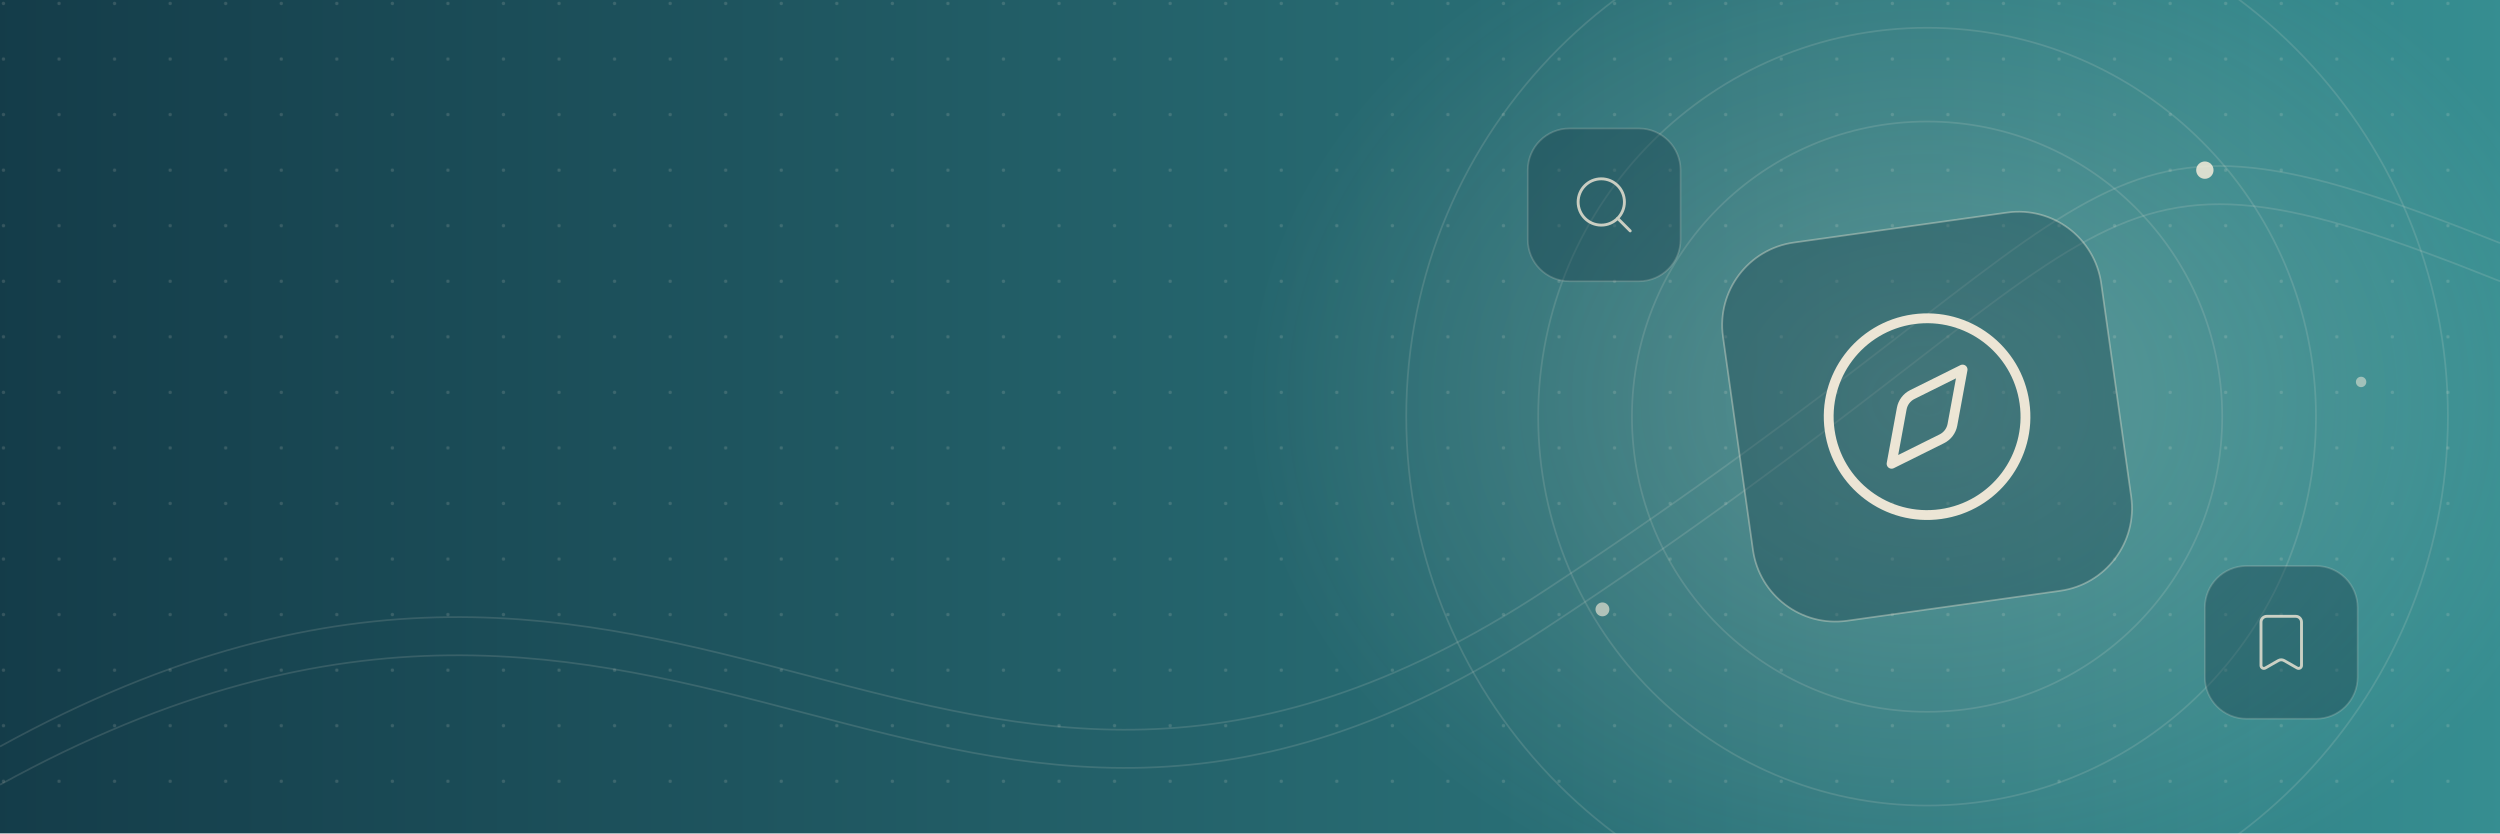
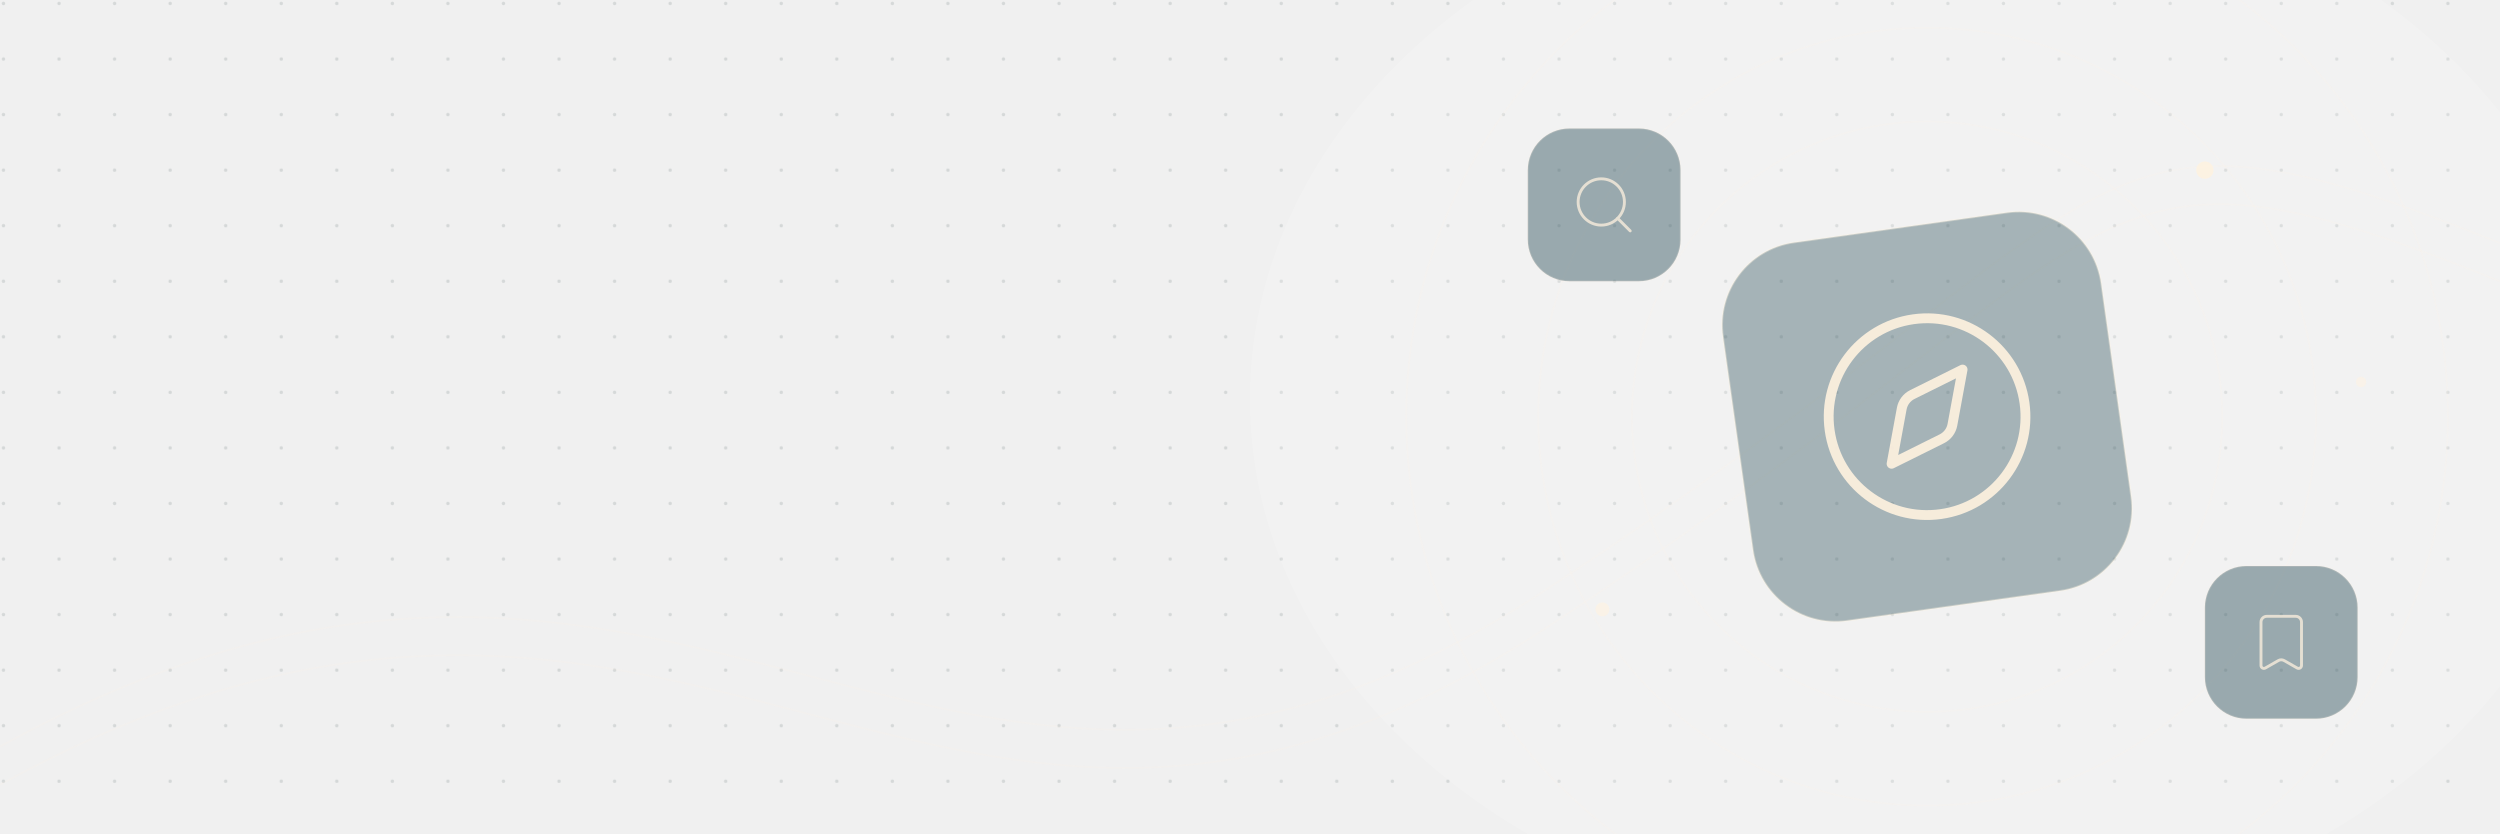
<svg xmlns="http://www.w3.org/2000/svg" width="1440" height="480" viewBox="0 0 1440 480" fill="none">
  <defs>
-     <linearGradient id="base">
-       <stop stop-color="#143c49" />
-       <stop offset="1" stop-color="#368e91" />
-     </linearGradient>
-     <radialGradient id="glow">
-       <stop stop-color="#fff2df" stop-opacity=".22" />
-       <stop offset="1" stop-color="#fff2df" stop-opacity="0" />
-     </radialGradient>
    <pattern id="dots" width="32" height="32" patternUnits="userSpaceOnUse">
-       <circle cx="2" cy="2" r="1" fill="#fff2df" opacity=".14" />
+       <circle cx="2" cy="2" r="1" fill="#102c2e" opacity=".12" />
    </pattern>
  </defs>
-   <path fill="url(#base)" d="M0 0h1440v480H0z" />
  <path fill="url(#dots)" d="M0 0h1440v480H0z" />
-   <ellipse cx="1110" cy="230" rx="390" ry="310" fill="url(#glow)" />
+   <ellipse cx="1110" cy="230" rx="390" ry="310" fill="#ffffff" opacity=".16" />
  <g stroke="#fff2df" stroke-opacity=".13">
    <circle cx="1110" cy="240" r="170" />
    <circle cx="1110" cy="240" r="224" />
    <circle cx="1110" cy="240" r="300" />
    <path d="M0 430C400 210 540 570 890 340S1190 40 1440 140M0 452C400 232 540 592 890 362S1190 62 1440 162" />
  </g>
  <g transform="rotate(-8 1110 240)">
    <rect x="1000" y="130" width="220" height="220" rx="48" fill="#143c49" fill-opacity=".35" stroke="#fff2df" stroke-opacity=".35" />
    <g transform="translate(1042 172)" opacity="0.9">
      <svg width="136" height="136" viewBox="0 0 24 24" fill="none" stroke="#fff2df" stroke-width="1" stroke-linecap="round" stroke-linejoin="round" class="lucide lucide-compass" aria-hidden="true">
        <circle cx="12" cy="12" r="10" />
        <path d="m16.24 7.76-1.804 5.411a2 2 0 0 1-1.265 1.265L7.76 16.24l1.804-5.411a2 2 0 0 1 1.265-1.265z" />
      </svg>
    </g>
  </g>
  <rect x="880" y="74" width="88" height="88" rx="24" fill="#143c49" fill-opacity=".4" stroke="#fff2df" stroke-opacity=".18" />
  <g transform="translate(904 98)" opacity="0.75">
    <svg width="40" height="40" viewBox="0 0 24 24" fill="none" stroke="#fff2df" stroke-width="1" stroke-linecap="round" stroke-linejoin="round" class="lucide lucide-search" aria-hidden="true">
      <path d="m21 21-4.34-4.34" />
      <circle cx="11" cy="11" r="8" />
    </svg>
  </g>
  <rect x="1270" y="326" width="88" height="88" rx="24" fill="#143c49" fill-opacity=".4" stroke="#fff2df" stroke-opacity=".18" />
  <g transform="translate(1294 350)" opacity="0.75">
    <svg width="40" height="40" viewBox="0 0 24 24" fill="none" stroke="#fff2df" stroke-width="1" stroke-linecap="round" stroke-linejoin="round" class="lucide lucide-bookmark" aria-hidden="true">
      <path d="M17 3a2 2 0 0 1 2 2v15a1 1 0 0 1-1.496.868l-4.512-2.578a2 2 0 0 0-1.984 0l-4.512 2.578A1 1 0 0 1 5 20V5a2 2 0 0 1 2-2z" />
    </svg>
  </g>
  <g fill="#fff2df">
    <circle cx="1270" cy="98" r="5" opacity=".8" />
    <circle cx="923" cy="351" r="4" opacity=".6" />
    <circle cx="1360" cy="220" r="3" opacity=".5" />
  </g>
</svg>
